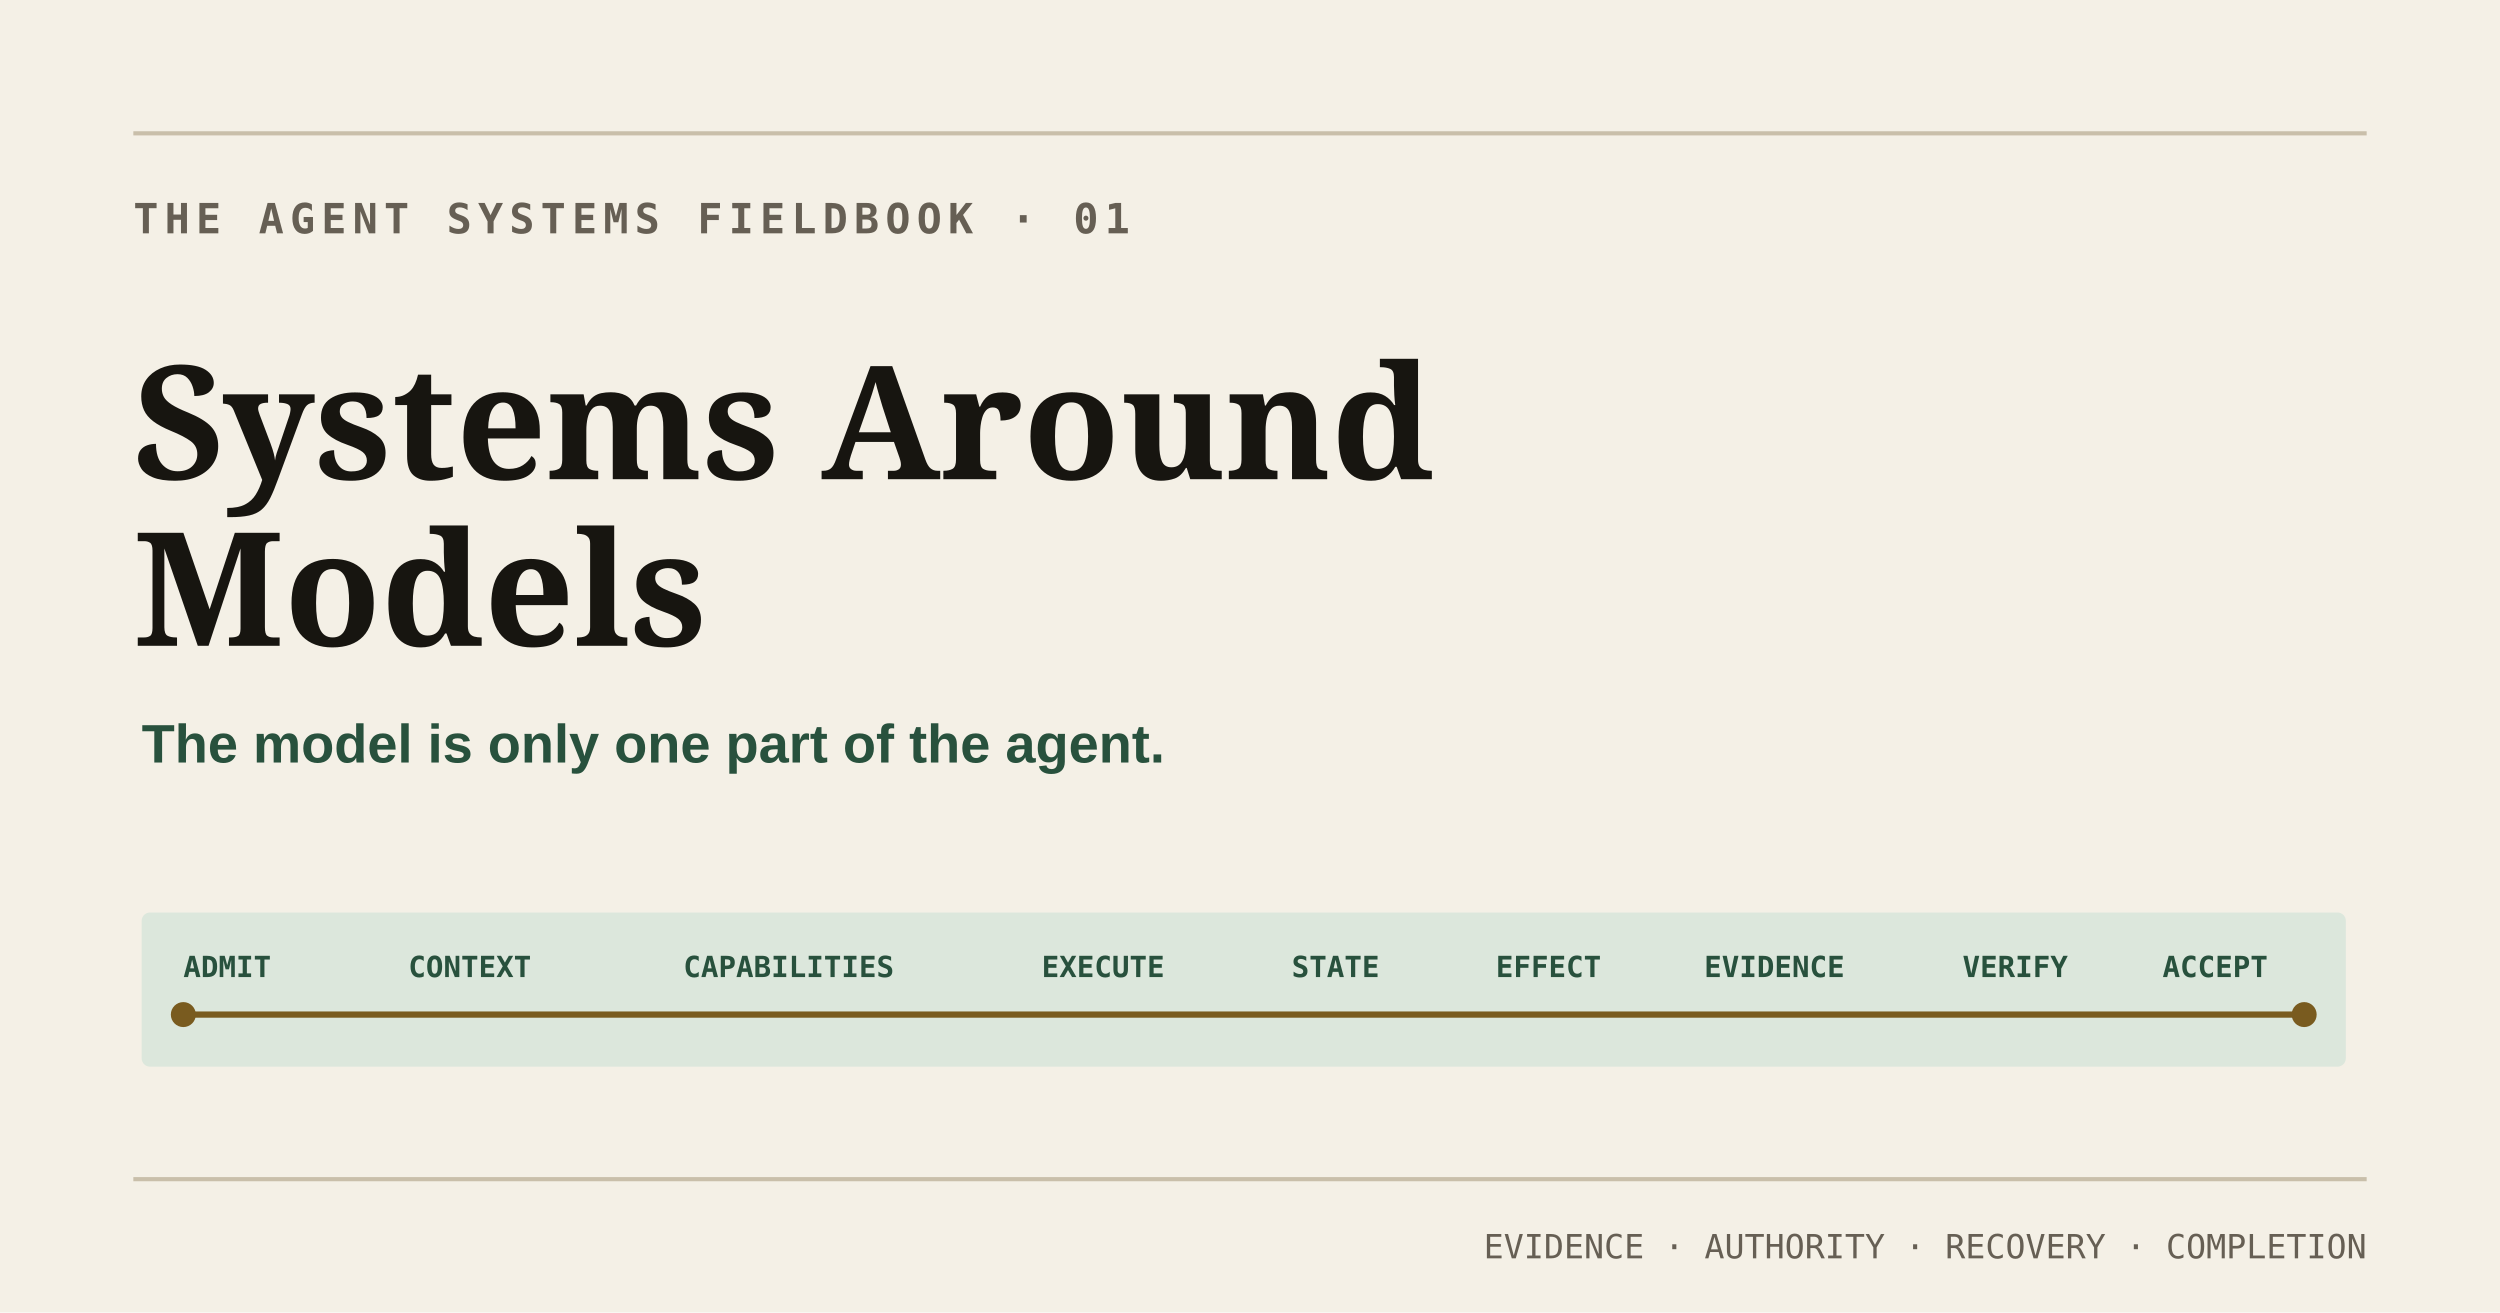
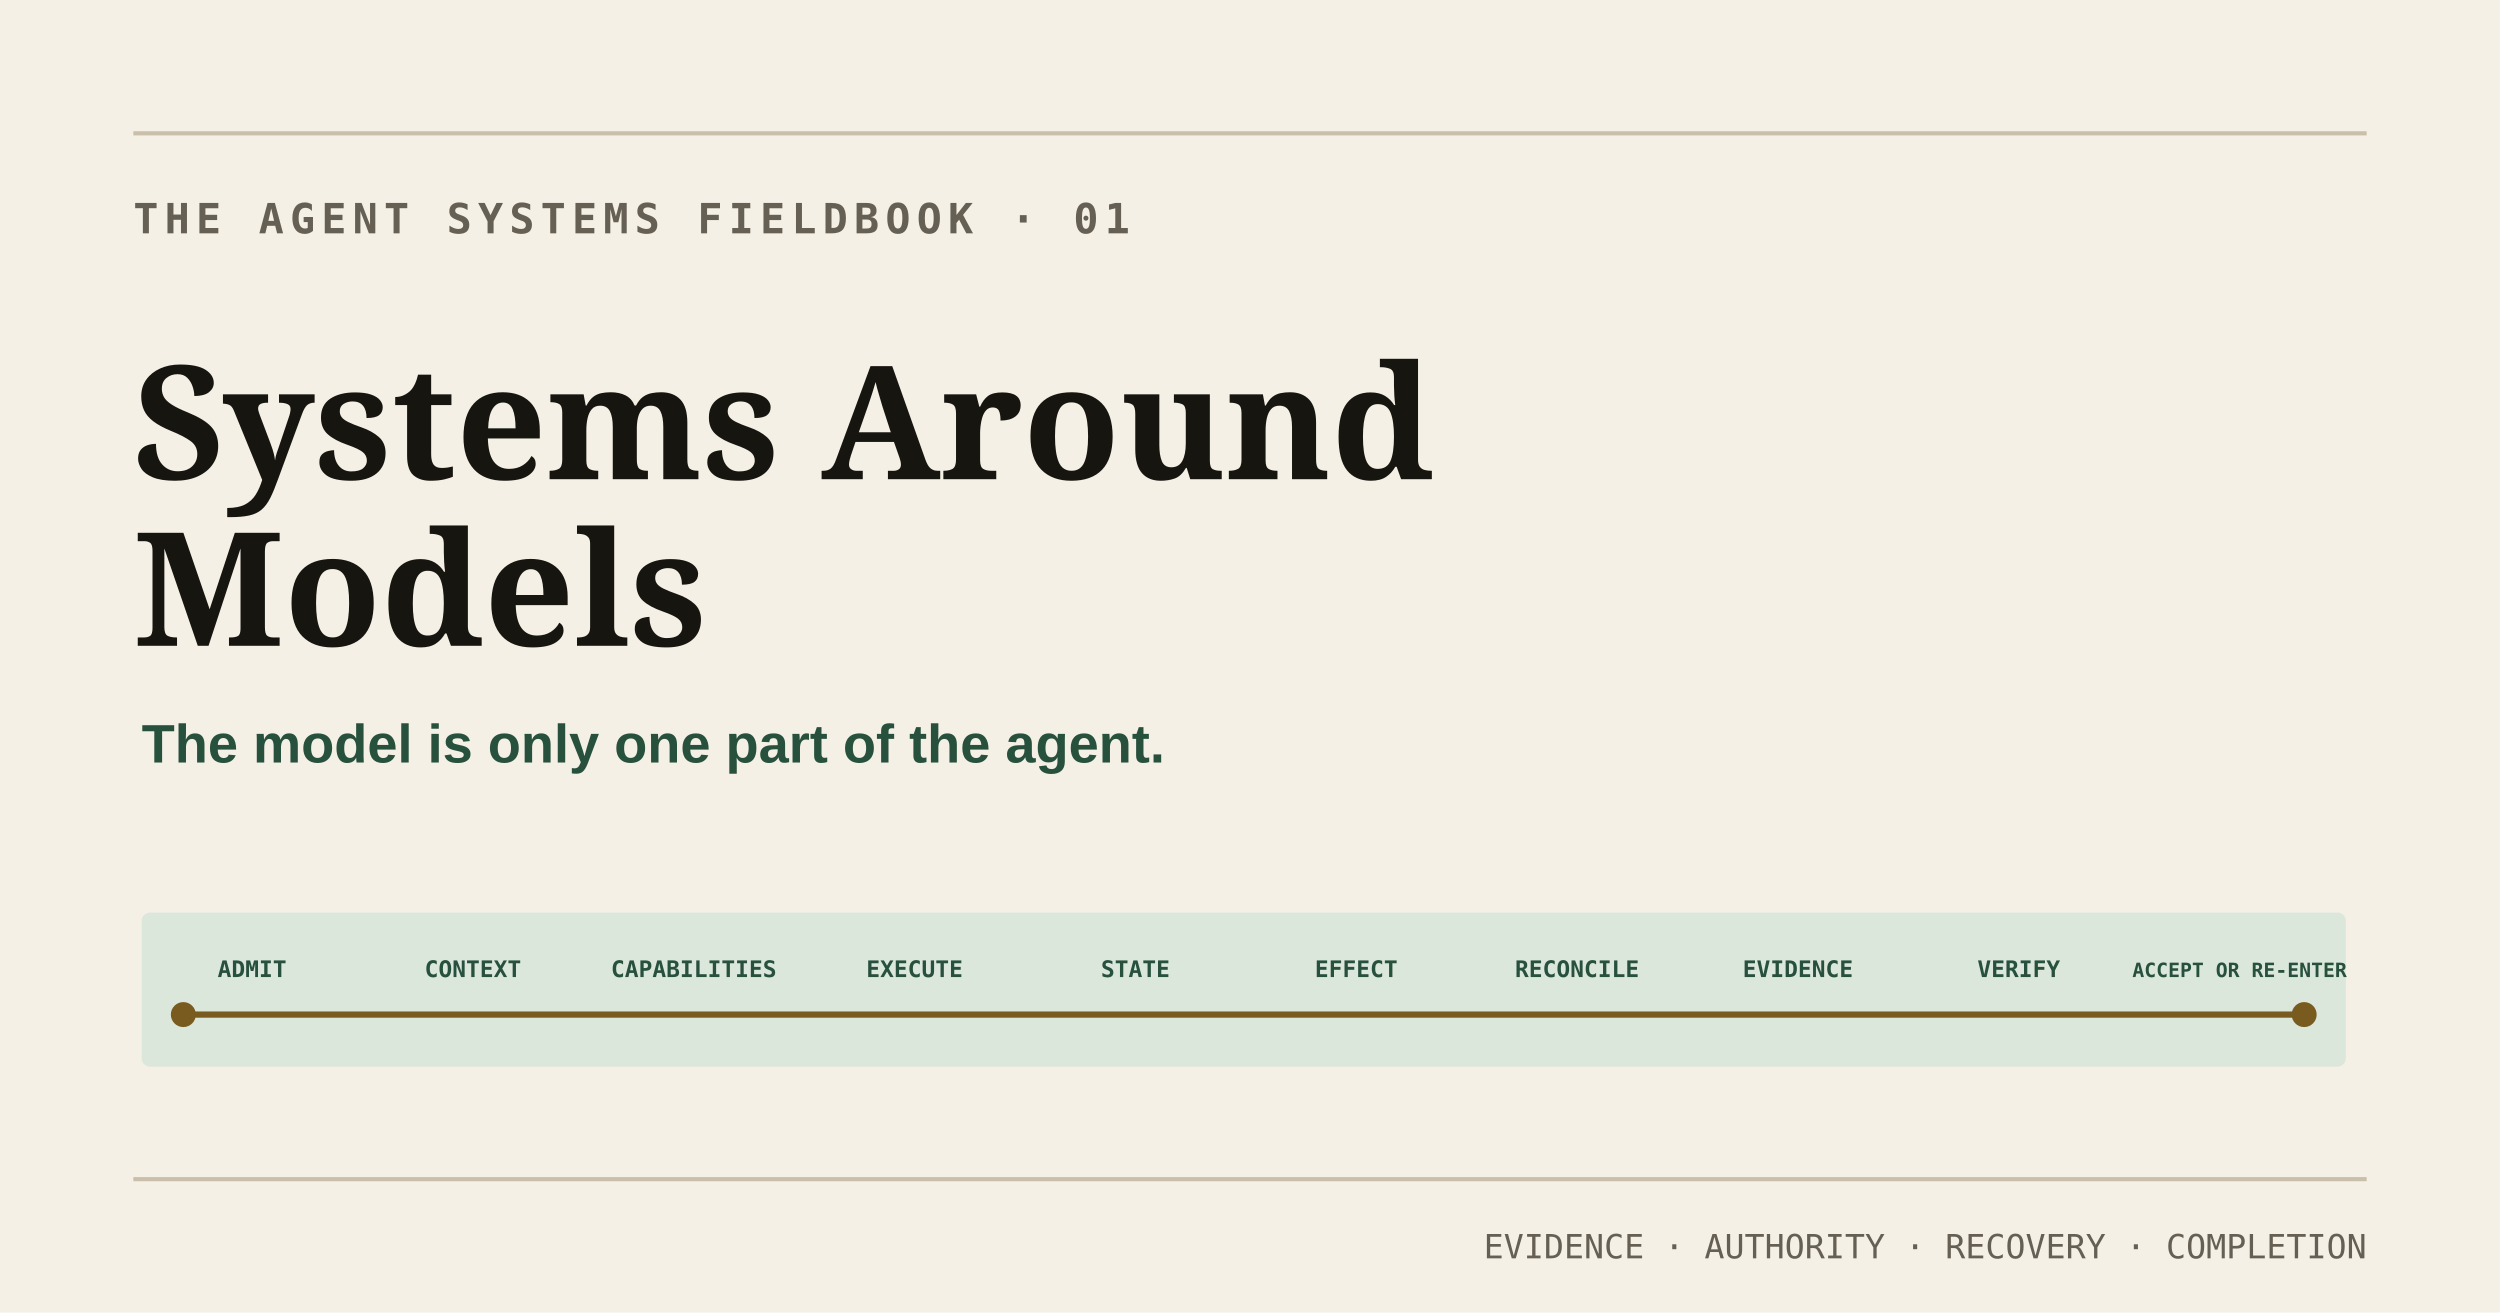
<svg xmlns="http://www.w3.org/2000/svg" width="1200" height="630" viewBox="0 0 1200 630" role="img" aria-labelledby="title description">
  <description id="description">Annotated Field Manual share card with the system trace around an AI model.</description>
  <rect width="1200" height="630" fill="#f4f0e6" />
  <path d="M64 64H1136M64 566H1136" stroke="#c9bfaa" stroke-width="2" />
  <text x="64" y="112" fill="#665f54" font-family="ui-monospace, SFMono-Regular, monospace" font-size="20" font-weight="700" letter-spacing="3">THE AGENT SYSTEMS FIELDBOOK · 01</text>
  <text x="64" y="230" fill="#171510" font-family="Georgia, serif" font-size="76" font-weight="700">Systems Around</text>
  <text x="64" y="310" fill="#171510" font-family="Georgia, serif" font-size="76" font-weight="700">Models</text>
  <text x="68" y="366" fill="#28513d" font-family="Arial, sans-serif" font-size="26" font-weight="700">The model is only one part of the agent.</text>
-   <g transform="translate(68 438)" font-family="ui-monospace, SFMono-Regular, monospace" font-size="14" font-weight="700">
+   <g transform="translate(68 438)" font-family="ui-monospace, SFMono-Regular, monospace" font-size="11" font-weight="700" text-anchor="middle">
    <rect width="1058" height="74" rx="4" fill="#dce7dc" />
-     <text x="20" y="31" fill="#28513d">ADMIT</text>
-     <text x="128" y="31" fill="#28513d">CONTEXT</text>
-     <text x="260" y="31" fill="#28513d">CAPABILITIES</text>
-     <text x="432" y="31" fill="#28513d">EXECUTE</text>
-     <text x="552" y="31" fill="#28513d">STATE</text>
-     <text x="650" y="31" fill="#28513d">EFFECT</text>
-     <text x="750" y="31" fill="#28513d">EVIDENCE</text>
-     <text x="874" y="31" fill="#28513d">VERIFY</text>
-     <text x="970" y="31" fill="#28513d">ACCEPT</text>
+     <text x="53" y="31" fill="#28513d">ADMIT</text>
+     <text x="159" y="31" fill="#28513d">CONTEXT</text>
+     <text x="265" y="31" fill="#28513d">CAPABILITIES</text>
+     <text x="371" y="31" fill="#28513d">EXECUTE</text>
+     <text x="477" y="31" fill="#28513d">STATE</text>
+     <text x="583" y="31" fill="#28513d">EFFECT</text>
+     <text x="689" y="31" fill="#28513d">RECONCILE</text>
+     <text x="795" y="31" fill="#28513d">EVIDENCE</text>
+     <text x="901" y="31" fill="#28513d">VERIFY</text>
+     <text x="1007" y="31" fill="#28513d" font-size="9.5">ACCEPT OR RE-ENTER</text>
    <path d="M20 49H1038" stroke="#795b1f" stroke-width="3" />
    <circle cx="20" cy="49" r="6" fill="#795b1f" />
    <circle cx="1038" cy="49" r="6" fill="#795b1f" />
  </g>
  <text x="1136" y="604" fill="#665f54" font-family="ui-monospace, SFMono-Regular, monospace" font-size="16" text-anchor="end">EVIDENCE · AUTHORITY · RECOVERY · COMPLETION</text>
</svg>
